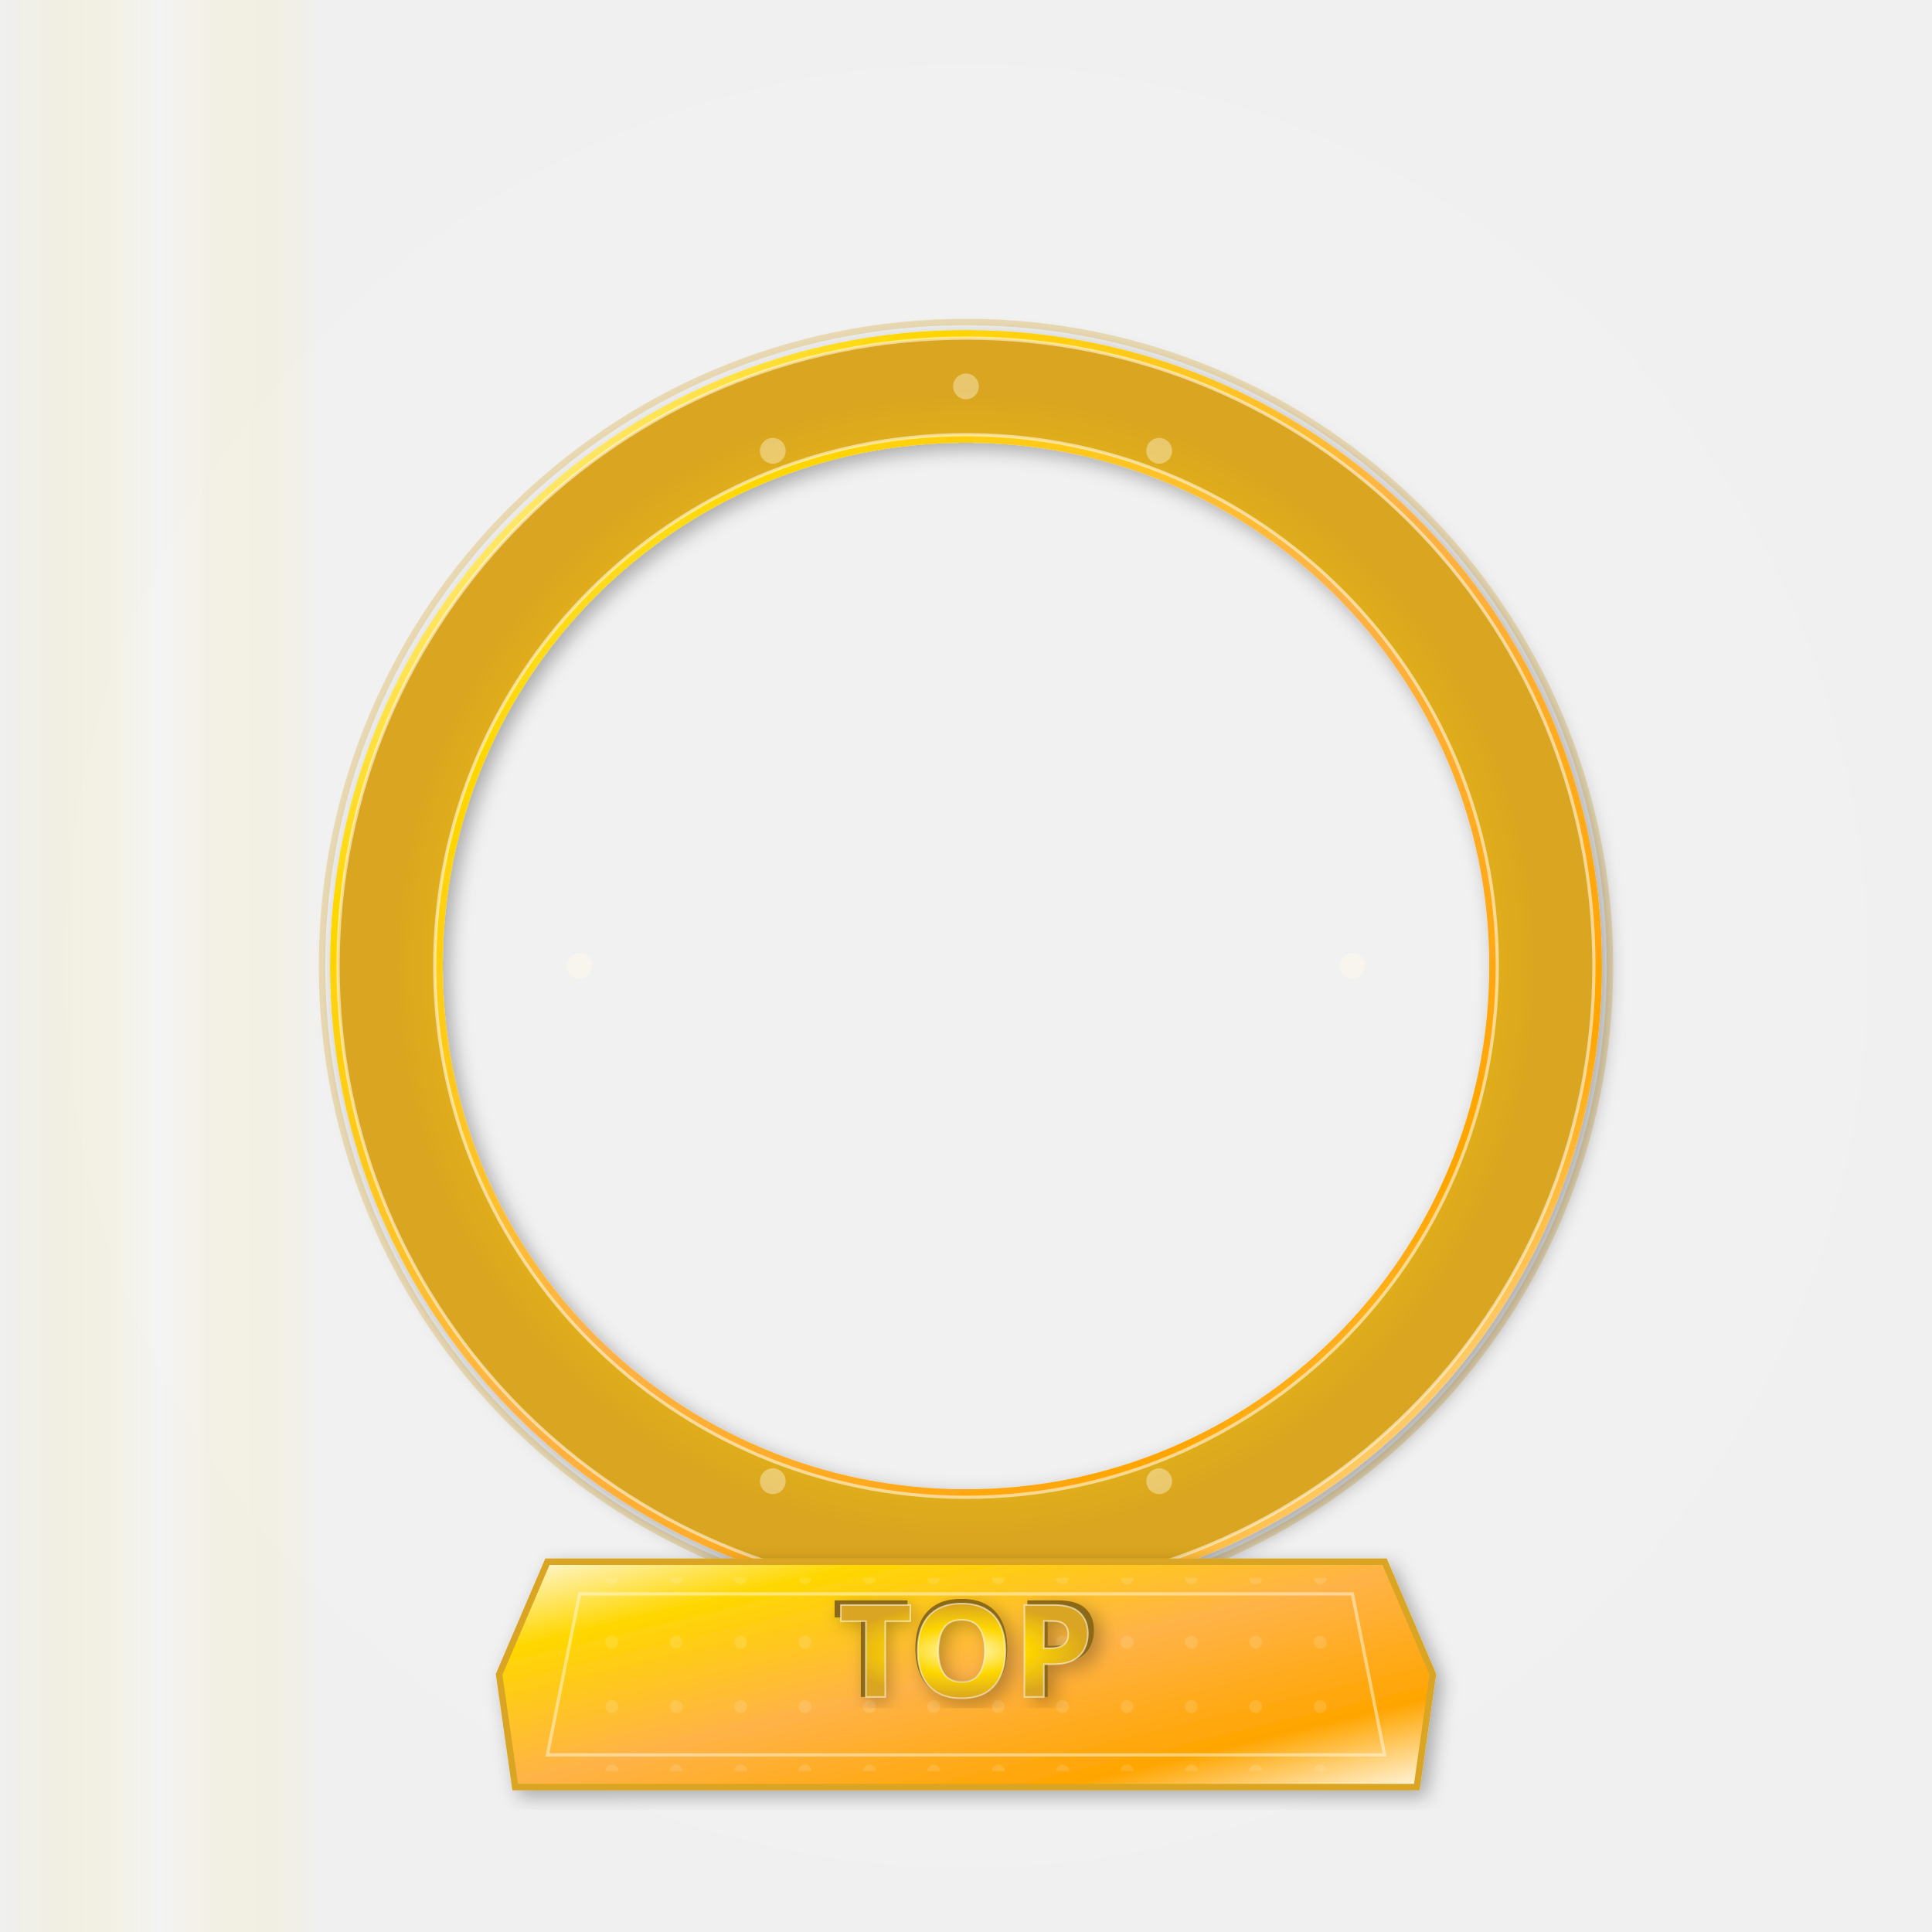
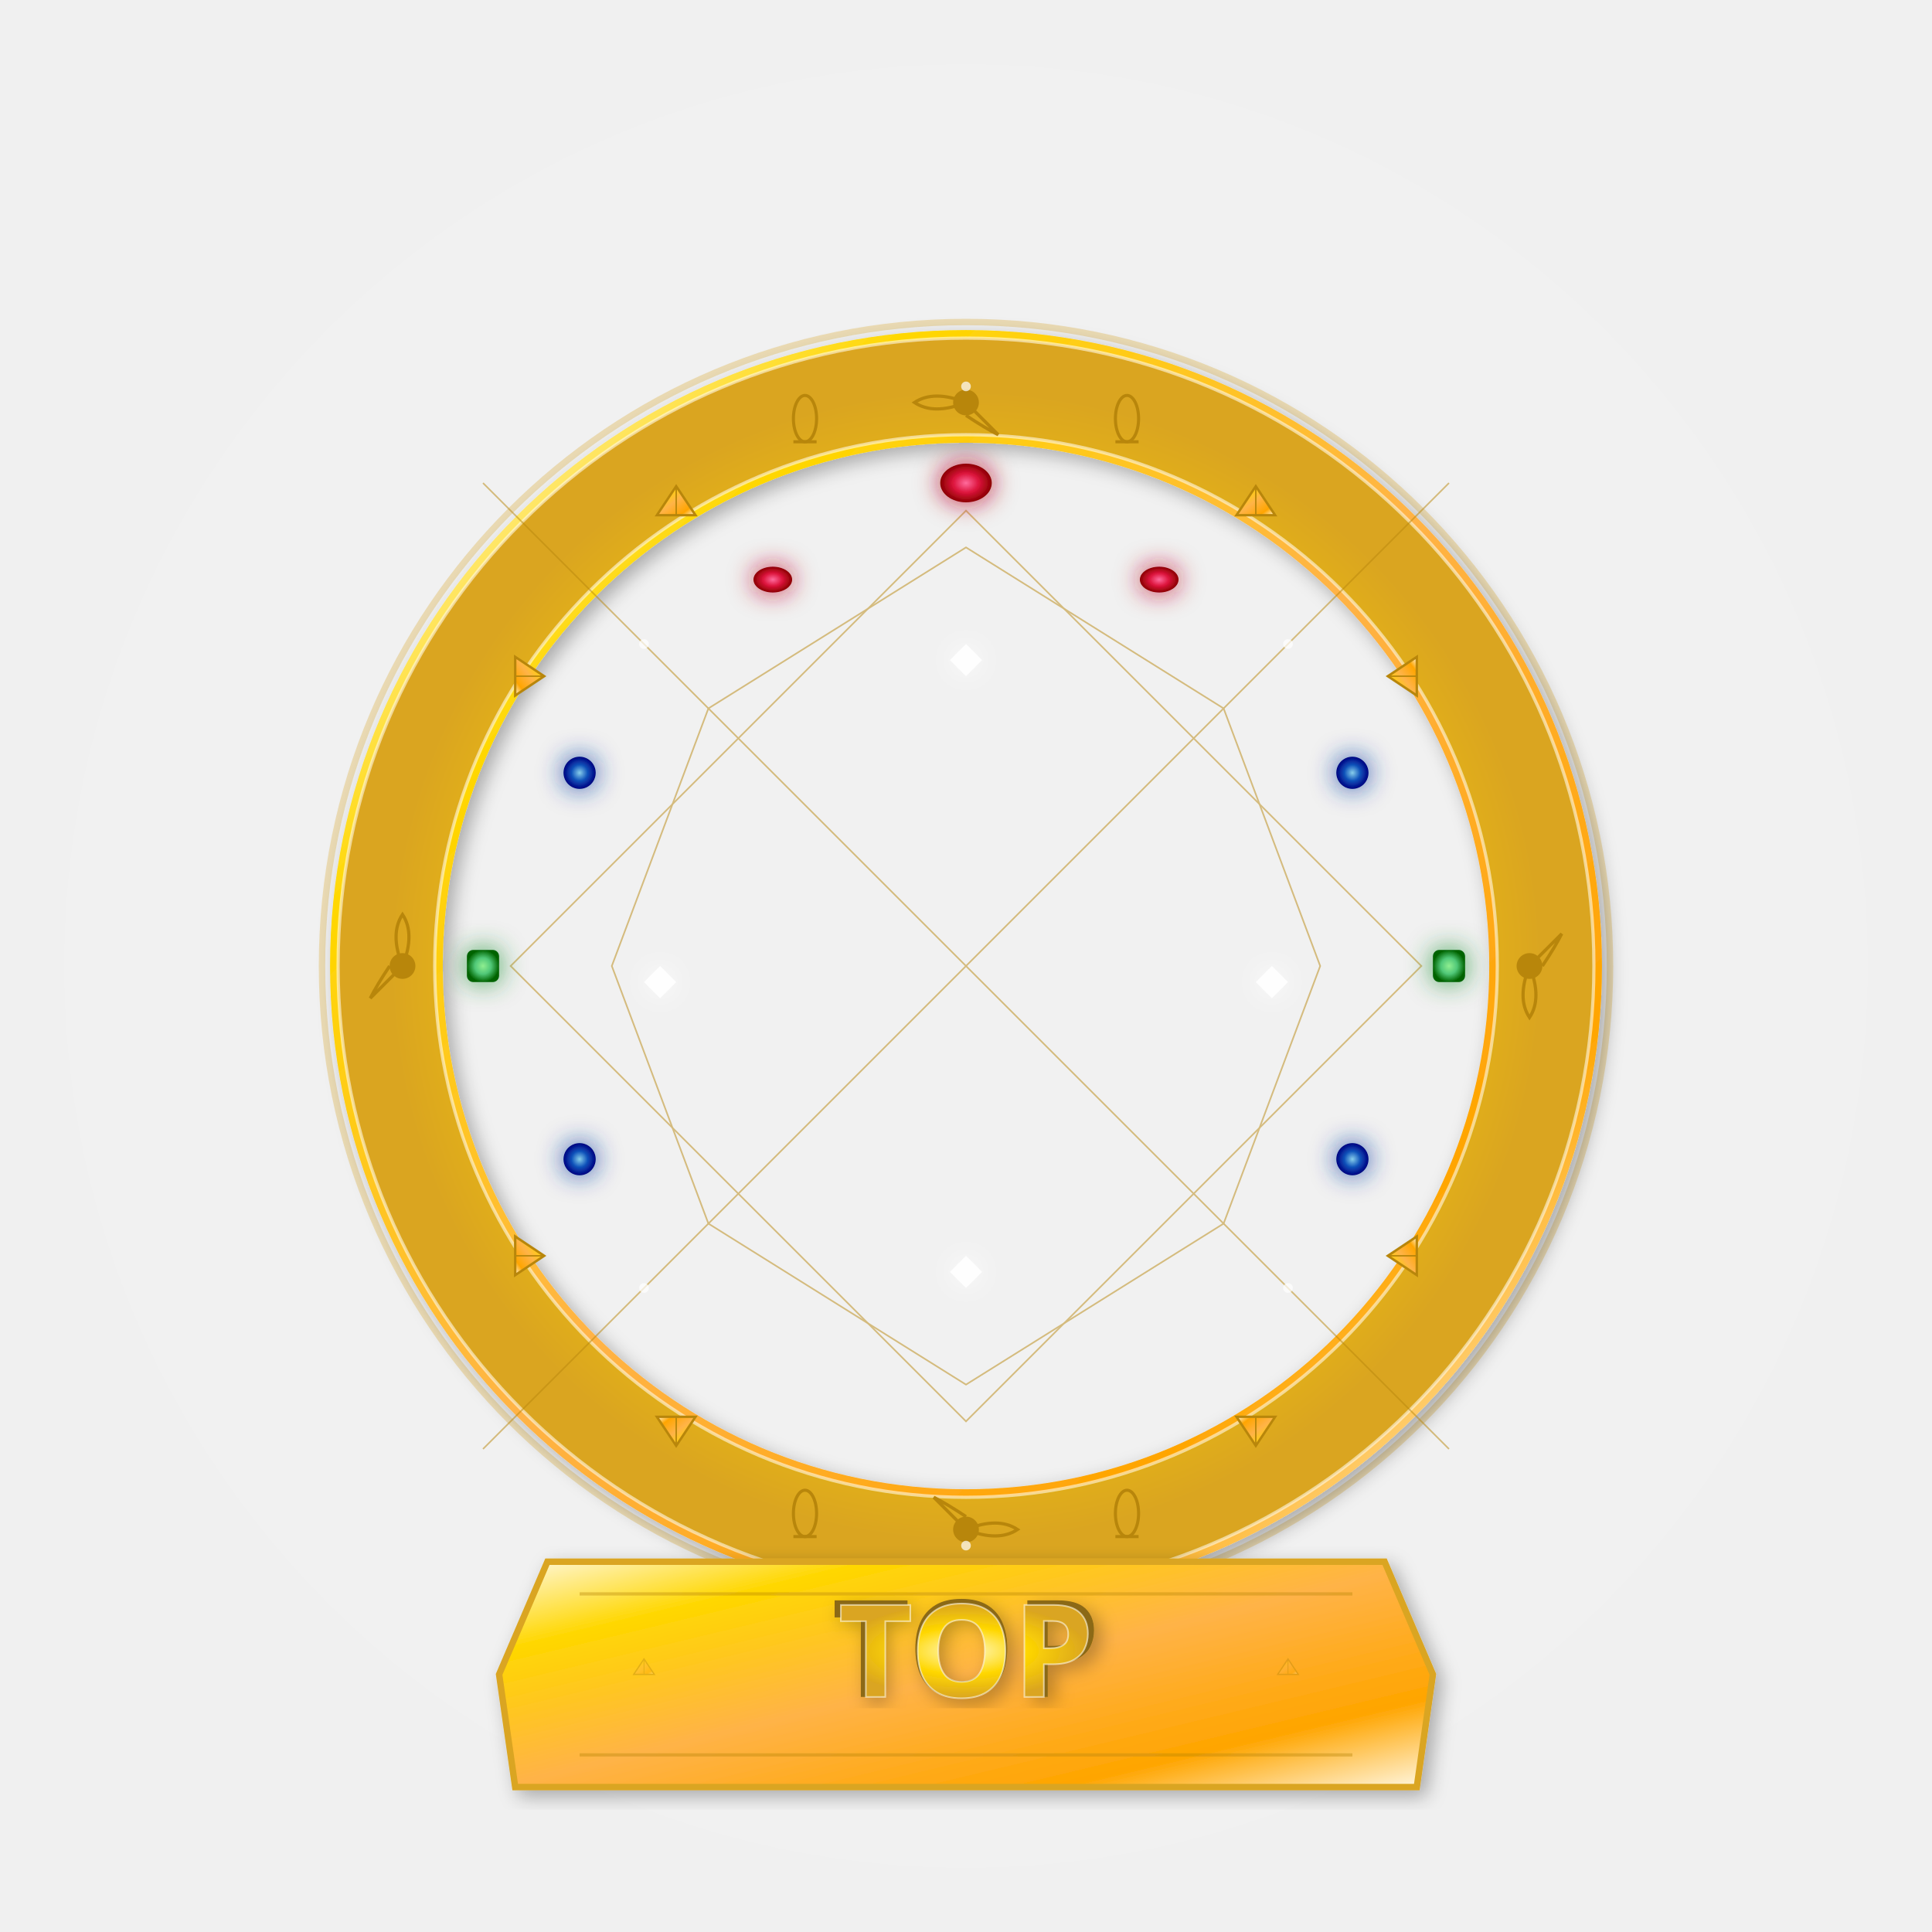
<svg xmlns="http://www.w3.org/2000/svg" width="600" height="600" viewBox="0 0 600 600">
  <defs>
-     <linearGradient id="goldGradient1" x1="0" y1="0" x2="1" y2="1">
+     <linearGradient id="pharaohGold" x1="0" y1="0" x2="1" y2="1">
      <stop offset="0%" stop-color="#fff9e6" />
      <stop offset="20%" stop-color="#ffd700" />
      <stop offset="50%" stop-color="#ffb347" />
      <stop offset="80%" stop-color="#ffa500" />
      <stop offset="100%" stop-color="#fff9e6" />
    </linearGradient>
    <radialGradient id="goldRadial" cx="50%" cy="50%" r="50%">
      <stop offset="0%" stop-color="#fffacd" />
      <stop offset="50%" stop-color="#ffd700" />
      <stop offset="100%" stop-color="#daa520" />
    </radialGradient>
-     <linearGradient id="goldShine" x1="0" y1="0" x2="1" y2="0">
-       <stop offset="0%" stop-color="#ffd700" stop-opacity="0" />
-       <stop offset="50%" stop-color="#ffffff" stop-opacity="0.8" />
-       <stop offset="100%" stop-color="#ffd700" stop-opacity="0" />
-     </linearGradient>
+     <radialGradient id="rubyGradient">
+       <stop offset="0%" stop-color="#ff6b9d" />
+       <stop offset="50%" stop-color="#dc143c" />
+       <stop offset="100%" stop-color="#8b0000" />
+     </radialGradient>
+     <radialGradient id="emeraldGradient">
+       <stop offset="0%" stop-color="#90ee90" />
+       <stop offset="50%" stop-color="#50c878" />
+       <stop offset="100%" stop-color="#006400" />
+     </radialGradient>
+     <radialGradient id="sapphireGradient">
+       <stop offset="0%" stop-color="#87ceeb" />
+       <stop offset="50%" stop-color="#0f52ba" />
+       <stop offset="100%" stop-color="#000080" />
+     </radialGradient>
+     <filter id="shadow">
+       <feDropShadow dx="2" dy="2" stdDeviation="3" flood-opacity="0.3" />
+     </filter>
    <filter id="glow">
      <feGaussianBlur stdDeviation="4" result="coloredBlur" />
      <feMerge>
        <feMergeNode in="coloredBlur" />
        <feMergeNode in="SourceGraphic" />
      </feMerge>
    </filter>
-     <filter id="shadow">
-       <feDropShadow dx="2" dy="2" stdDeviation="3" flood-opacity="0.3" />
-     </filter>
-     <pattern id="ornament" x="0" y="0" width="20" height="20" patternUnits="userSpaceOnUse">
-       <circle cx="10" cy="10" r="2" fill="#fff9e6" opacity="0.5" />
-     </pattern>
+     <g id="horusEye">
+       <path d="M0,0 Q-5,-2 -8,0 Q-5,2 0,0 M0,0 Q3,3 5,5 Q3,4 0,2" stroke="#b8860b" stroke-width="0.5" fill="none" />
+       <circle cx="0" cy="0" r="2" fill="#b8860b" />
+     </g>
+     <g id="pyramid">
+       <path d="M0,-6 L-4,0 L4,0 Z" fill="url(#pharaohGold)" stroke="#b8860b" stroke-width="0.5" />
+       <path d="M0,-6 L0,0" stroke="#b8860b" stroke-width="0.3" />
+     </g>
+     <g id="cartouche">
+       <ellipse cx="0" cy="0" rx="3" ry="6" fill="none" stroke="#b8860b" stroke-width="0.8" />
+       <line x1="-3" y1="6" x2="3" y2="6" stroke="#b8860b" stroke-width="0.8" />
+     </g>
  </defs>
  <circle cx="300" cy="300" r="280" fill="#fff" opacity="0.1" />
  <circle cx="300" cy="300" r="200" fill="none" stroke="#daa520" stroke-width="2" opacity="0.3" />
-   <circle cx="300" cy="300" r="180" fill="none" stroke="url(#goldGradient1)" stroke-width="35" filter="url(#shadow)" />
+   <circle cx="300" cy="300" r="180" fill="none" stroke="url(#pharaohGold)" stroke-width="35" filter="url(#shadow)" />
  <circle cx="300" cy="300" r="180" fill="none" stroke="url(#goldRadial)" stroke-width="30" />
  <circle cx="300" cy="300" r="195" fill="none" stroke="#fff9e6" stroke-width="1" opacity="0.6" />
  <circle cx="300" cy="300" r="165" fill="none" stroke="#fff9e6" stroke-width="1" opacity="0.6" />
-   <g opacity="0.4">
-     <circle cx="300" cy="120" r="4" fill="#fff9e6" />
-     <circle cx="240" cy="140" r="4" fill="#fff9e6" />
-     <circle cx="360" cy="140" r="4" fill="#fff9e6" />
-     <circle cx="180" cy="300" r="4" fill="#fff9e6" />
-     <circle cx="420" cy="300" r="4" fill="#fff9e6" />
-     <circle cx="240" cy="460" r="4" fill="#fff9e6" />
-     <circle cx="360" cy="460" r="4" fill="#fff9e6" />
+   <g id="pharaonicDecorations">
+     <use href="#horusEye" transform="translate(300,125) scale(2)" />
+     <use href="#horusEye" transform="translate(125,300) scale(2) rotate(90)" />
+     <use href="#horusEye" transform="translate(475,300) scale(2) rotate(-90)" />
+     <use href="#horusEye" transform="translate(300,475) scale(2) rotate(180)" />
+     <use href="#pyramid" transform="translate(210,160) scale(1.5)" />
+     <use href="#pyramid" transform="translate(390,160) scale(1.5)" />
+     <use href="#pyramid" transform="translate(160,210) scale(1.5) rotate(90)" />
+     <use href="#pyramid" transform="translate(440,210) scale(1.5) rotate(-90)" />
+     <use href="#pyramid" transform="translate(160,390) scale(1.5) rotate(90)" />
+     <use href="#pyramid" transform="translate(440,390) scale(1.5) rotate(-90)" />
+     <use href="#pyramid" transform="translate(210,440) scale(1.5) rotate(180)" />
+     <use href="#pyramid" transform="translate(390,440) scale(1.5) rotate(180)" />
+     <use href="#cartouche" transform="translate(250,130) scale(1.2)" />
+     <use href="#cartouche" transform="translate(350,130) scale(1.2)" />
+     <use href="#cartouche" transform="translate(250,470) scale(1.2)" />
+     <use href="#cartouche" transform="translate(350,470) scale(1.2)" />
+   </g>
+   <g id="geometricLines" opacity="0.5">
+     <path d="M150,150 L450,450 M450,150 L150,450" stroke="#b8860b" stroke-width="0.5" />
+     <rect x="200" y="200" width="200" height="200" fill="none" stroke="#b8860b" stroke-width="0.5" transform="rotate(45 300 300)" />
+     <path d="M300,170 L380,220 L410,300 L380,380 L300,430 L220,380 L190,300 L220,220 Z" fill="none" stroke="#b8860b" stroke-width="0.5" />
+   </g>
+   <g id="preciousStones" filter="url(#glow)">
+     <ellipse cx="300" cy="150" rx="8" ry="6" fill="url(#rubyGradient)" />
+     <ellipse cx="240" cy="180" rx="6" ry="4" fill="url(#rubyGradient)" />
+     <ellipse cx="360" cy="180" rx="6" ry="4" fill="url(#rubyGradient)" />
+     <rect x="145" y="295" width="10" height="10" rx="2" fill="url(#emeraldGradient)" />
+     <rect x="445" y="295" width="10" height="10" rx="2" fill="url(#emeraldGradient)" />
+     <circle cx="180" cy="240" r="5" fill="url(#sapphireGradient)" />
+     <circle cx="420" cy="240" r="5" fill="url(#sapphireGradient)" />
+     <circle cx="180" cy="360" r="5" fill="url(#sapphireGradient)" />
+     <circle cx="420" cy="360" r="5" fill="url(#sapphireGradient)" />
+     <g id="diamonds">
+       <path d="M300,200 L305,205 L300,210 L295,205 Z" fill="#ffffff" opacity="0.9" />
+       <path d="M300,390 L305,395 L300,400 L295,395 Z" fill="#ffffff" opacity="0.9" />
+       <path d="M205,300 L210,305 L205,310 L200,305 Z" fill="#ffffff" opacity="0.9" />
+       <path d="M395,300 L400,305 L395,310 L390,305 Z" fill="#ffffff" opacity="0.9" />
+     </g>
  </g>
  <g filter="url(#shadow)">
-     <path d="M170,485 L430,485 L445,520 L440,555 L160,555 L155,520 Z" fill="url(#goldGradient1)" stroke="#daa520" stroke-width="2" />
-     <rect x="175" y="490" width="250" height="60" fill="url(#ornament)" opacity="0.3" />
-     <path d="M180,495 L420,495 L430,545 L170,545 Z" fill="none" stroke="#fff9e6" stroke-width="1" opacity="0.5" />
+     <path d="M170,485 L430,485 L445,520 L440,555 L160,555 L155,520 Z" fill="url(#pharaohGold)" stroke="#daa520" stroke-width="2" />
+     <g opacity="0.4">
+       <use href="#pyramid" transform="translate(200,520) scale(0.8)" />
+       <use href="#pyramid" transform="translate(400,520) scale(0.8)" />
+       <path d="M180,495 L420,495" stroke="#b8860b" stroke-width="1" />
+       <path d="M180,545 L420,545" stroke="#b8860b" stroke-width="1" />
+     </g>
    <text x="300" y="527" text-anchor="middle" fill="#8b6914" font-size="42" font-family="Arial Black" font-weight="bold" filter="url(#shadow)">TOP</text>
    <text x="300" y="527" text-anchor="middle" fill="url(#goldRadial)" font-size="40" font-family="Arial Black" font-weight="bold">TOP</text>
    <text x="300" y="527" text-anchor="middle" fill="none" stroke="#fff9e6" stroke-width="0.5" font-size="40" font-family="Arial Black" font-weight="bold" opacity="0.6">TOP</text>
  </g>
-   <rect x="0" y="0" width="100" height="600" fill="url(#goldShine)" opacity="0.3">
-     <animateTransform attributeName="transform" type="translate" from="-100 0" to="700 0" dur="3s" repeatCount="indefinite" />
-   </rect>
+   <g id="sparkles" opacity="0.7">
+     <circle cx="300" cy="120" r="1.5" fill="#ffffff" />
+     <circle cx="200" cy="200" r="1.5" fill="#ffffff" />
+     <circle cx="400" cy="200" r="1.5" fill="#ffffff" />
+     <circle cx="200" cy="400" r="1.5" fill="#ffffff" />
+     <circle cx="400" cy="400" r="1.5" fill="#ffffff" />
+     <circle cx="300" cy="480" r="1.5" fill="#ffffff" />
+   </g>
</svg>
